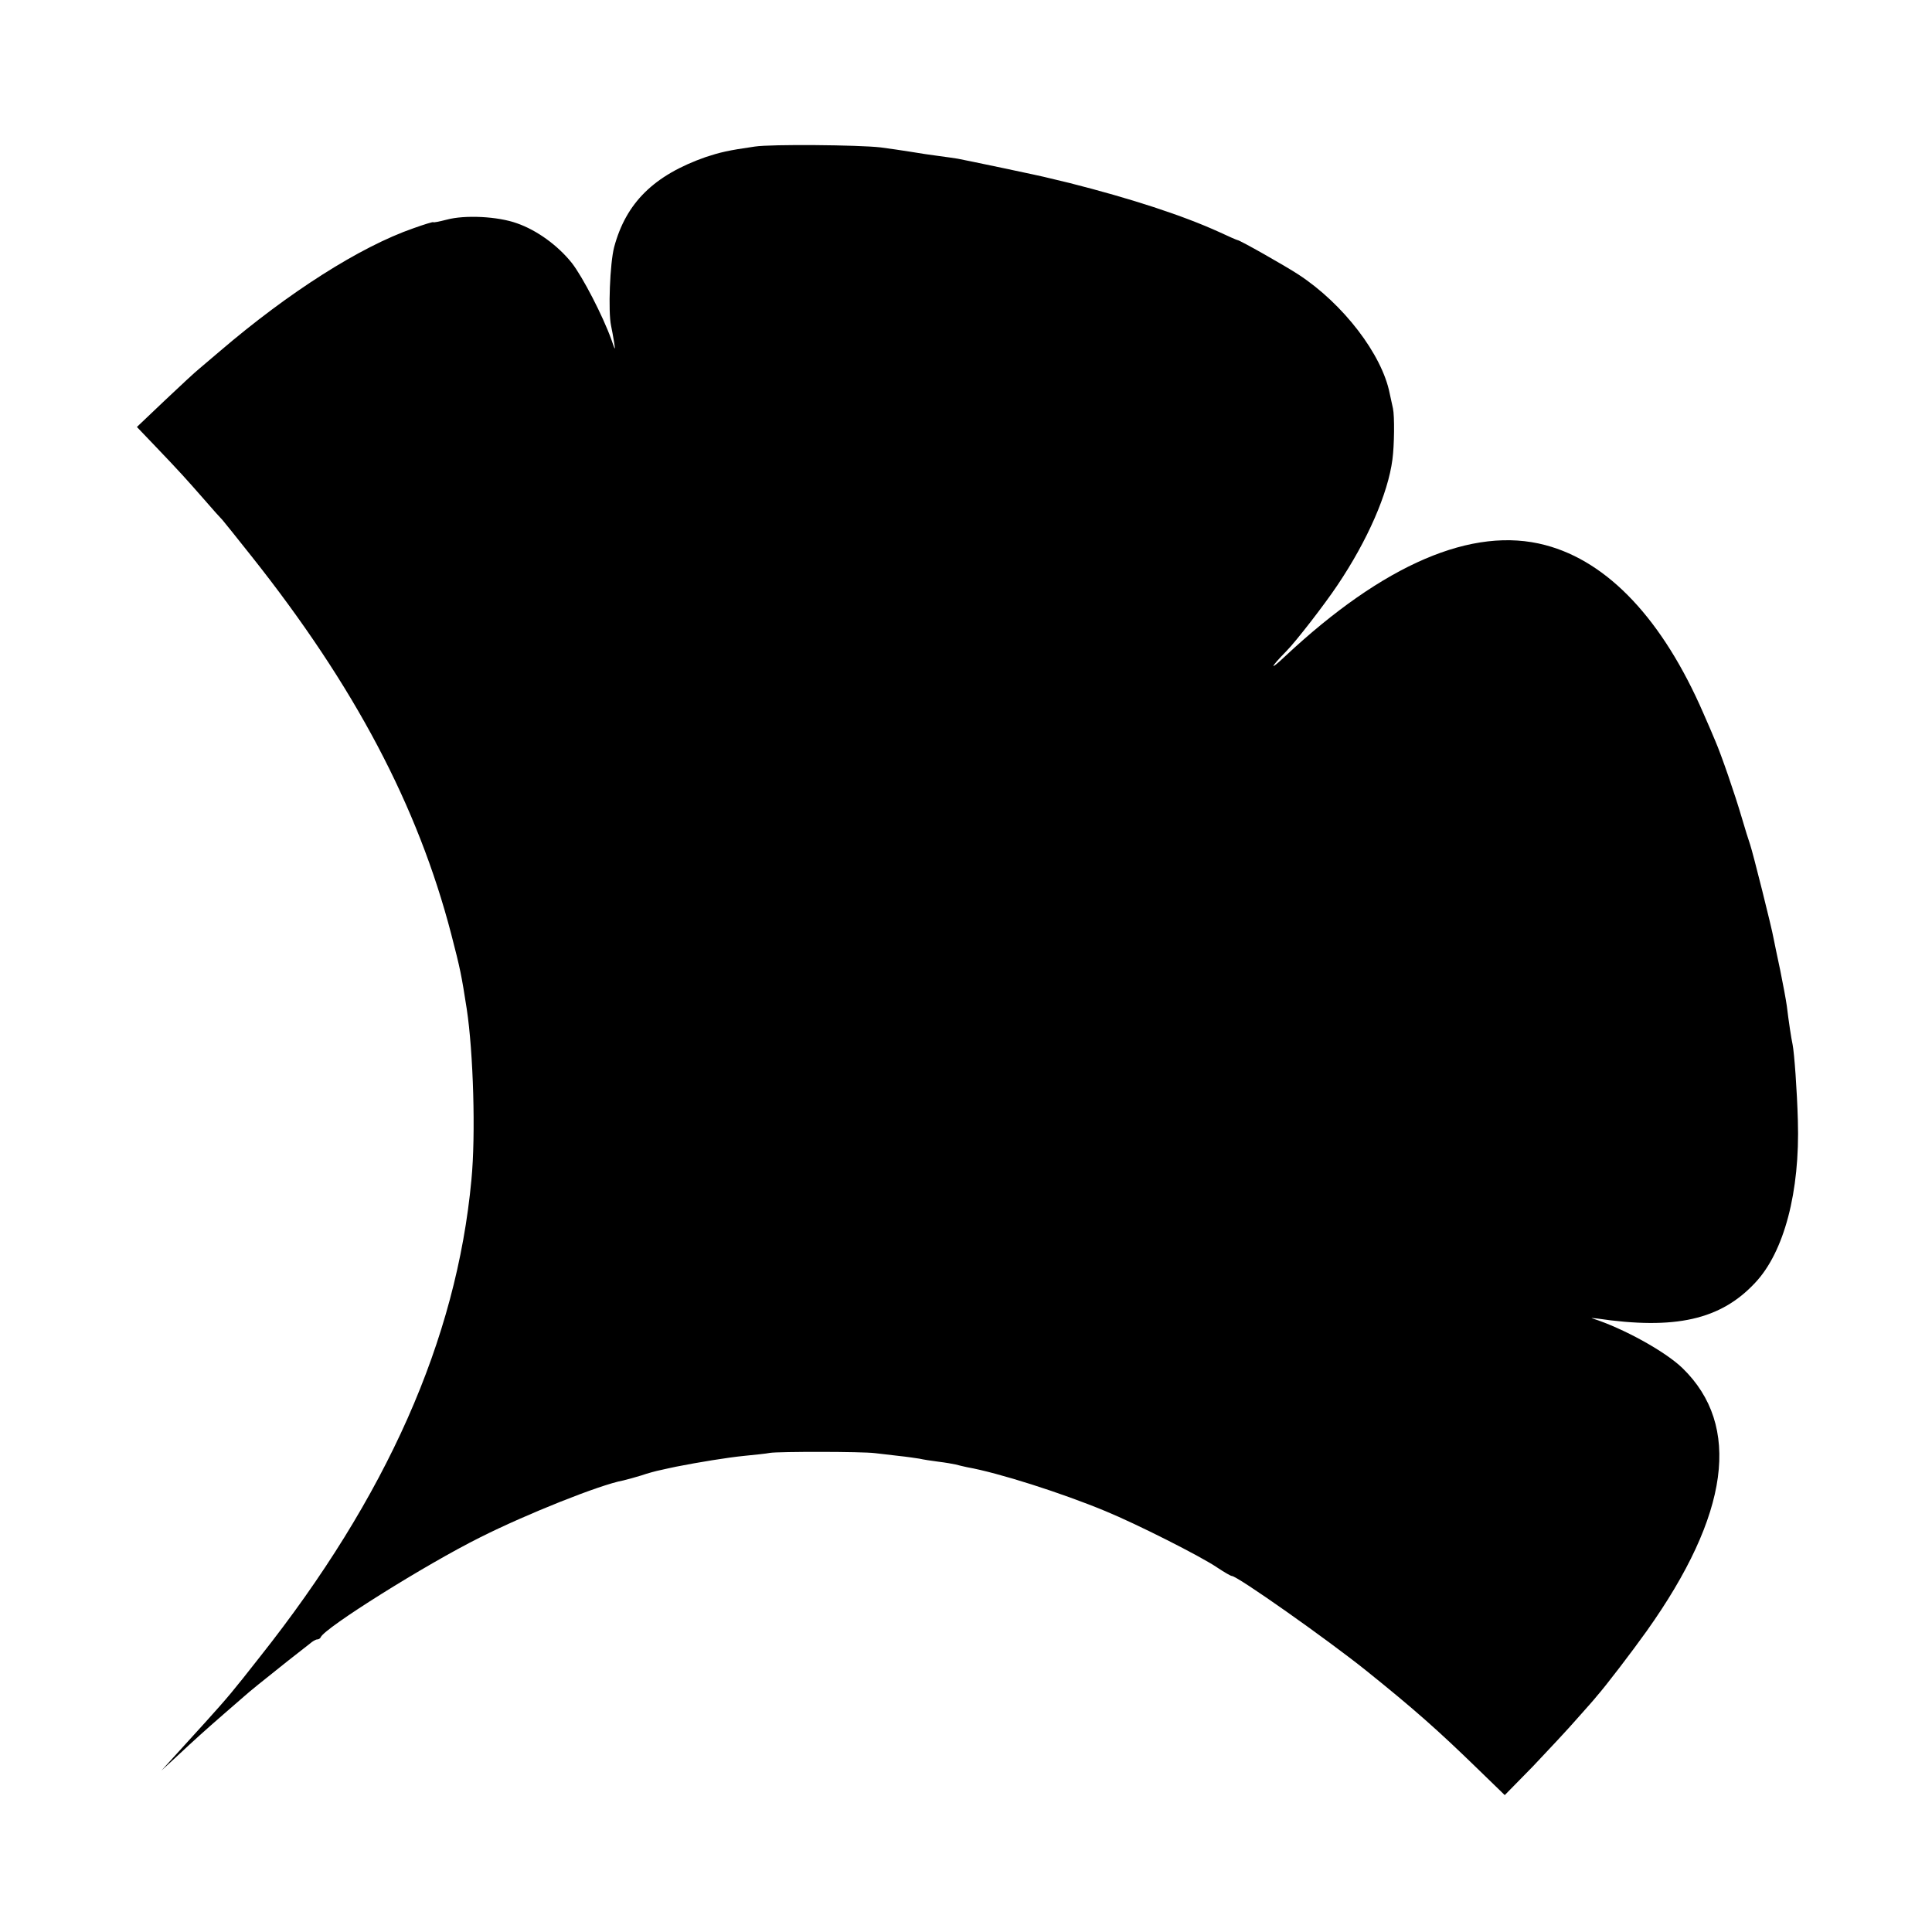
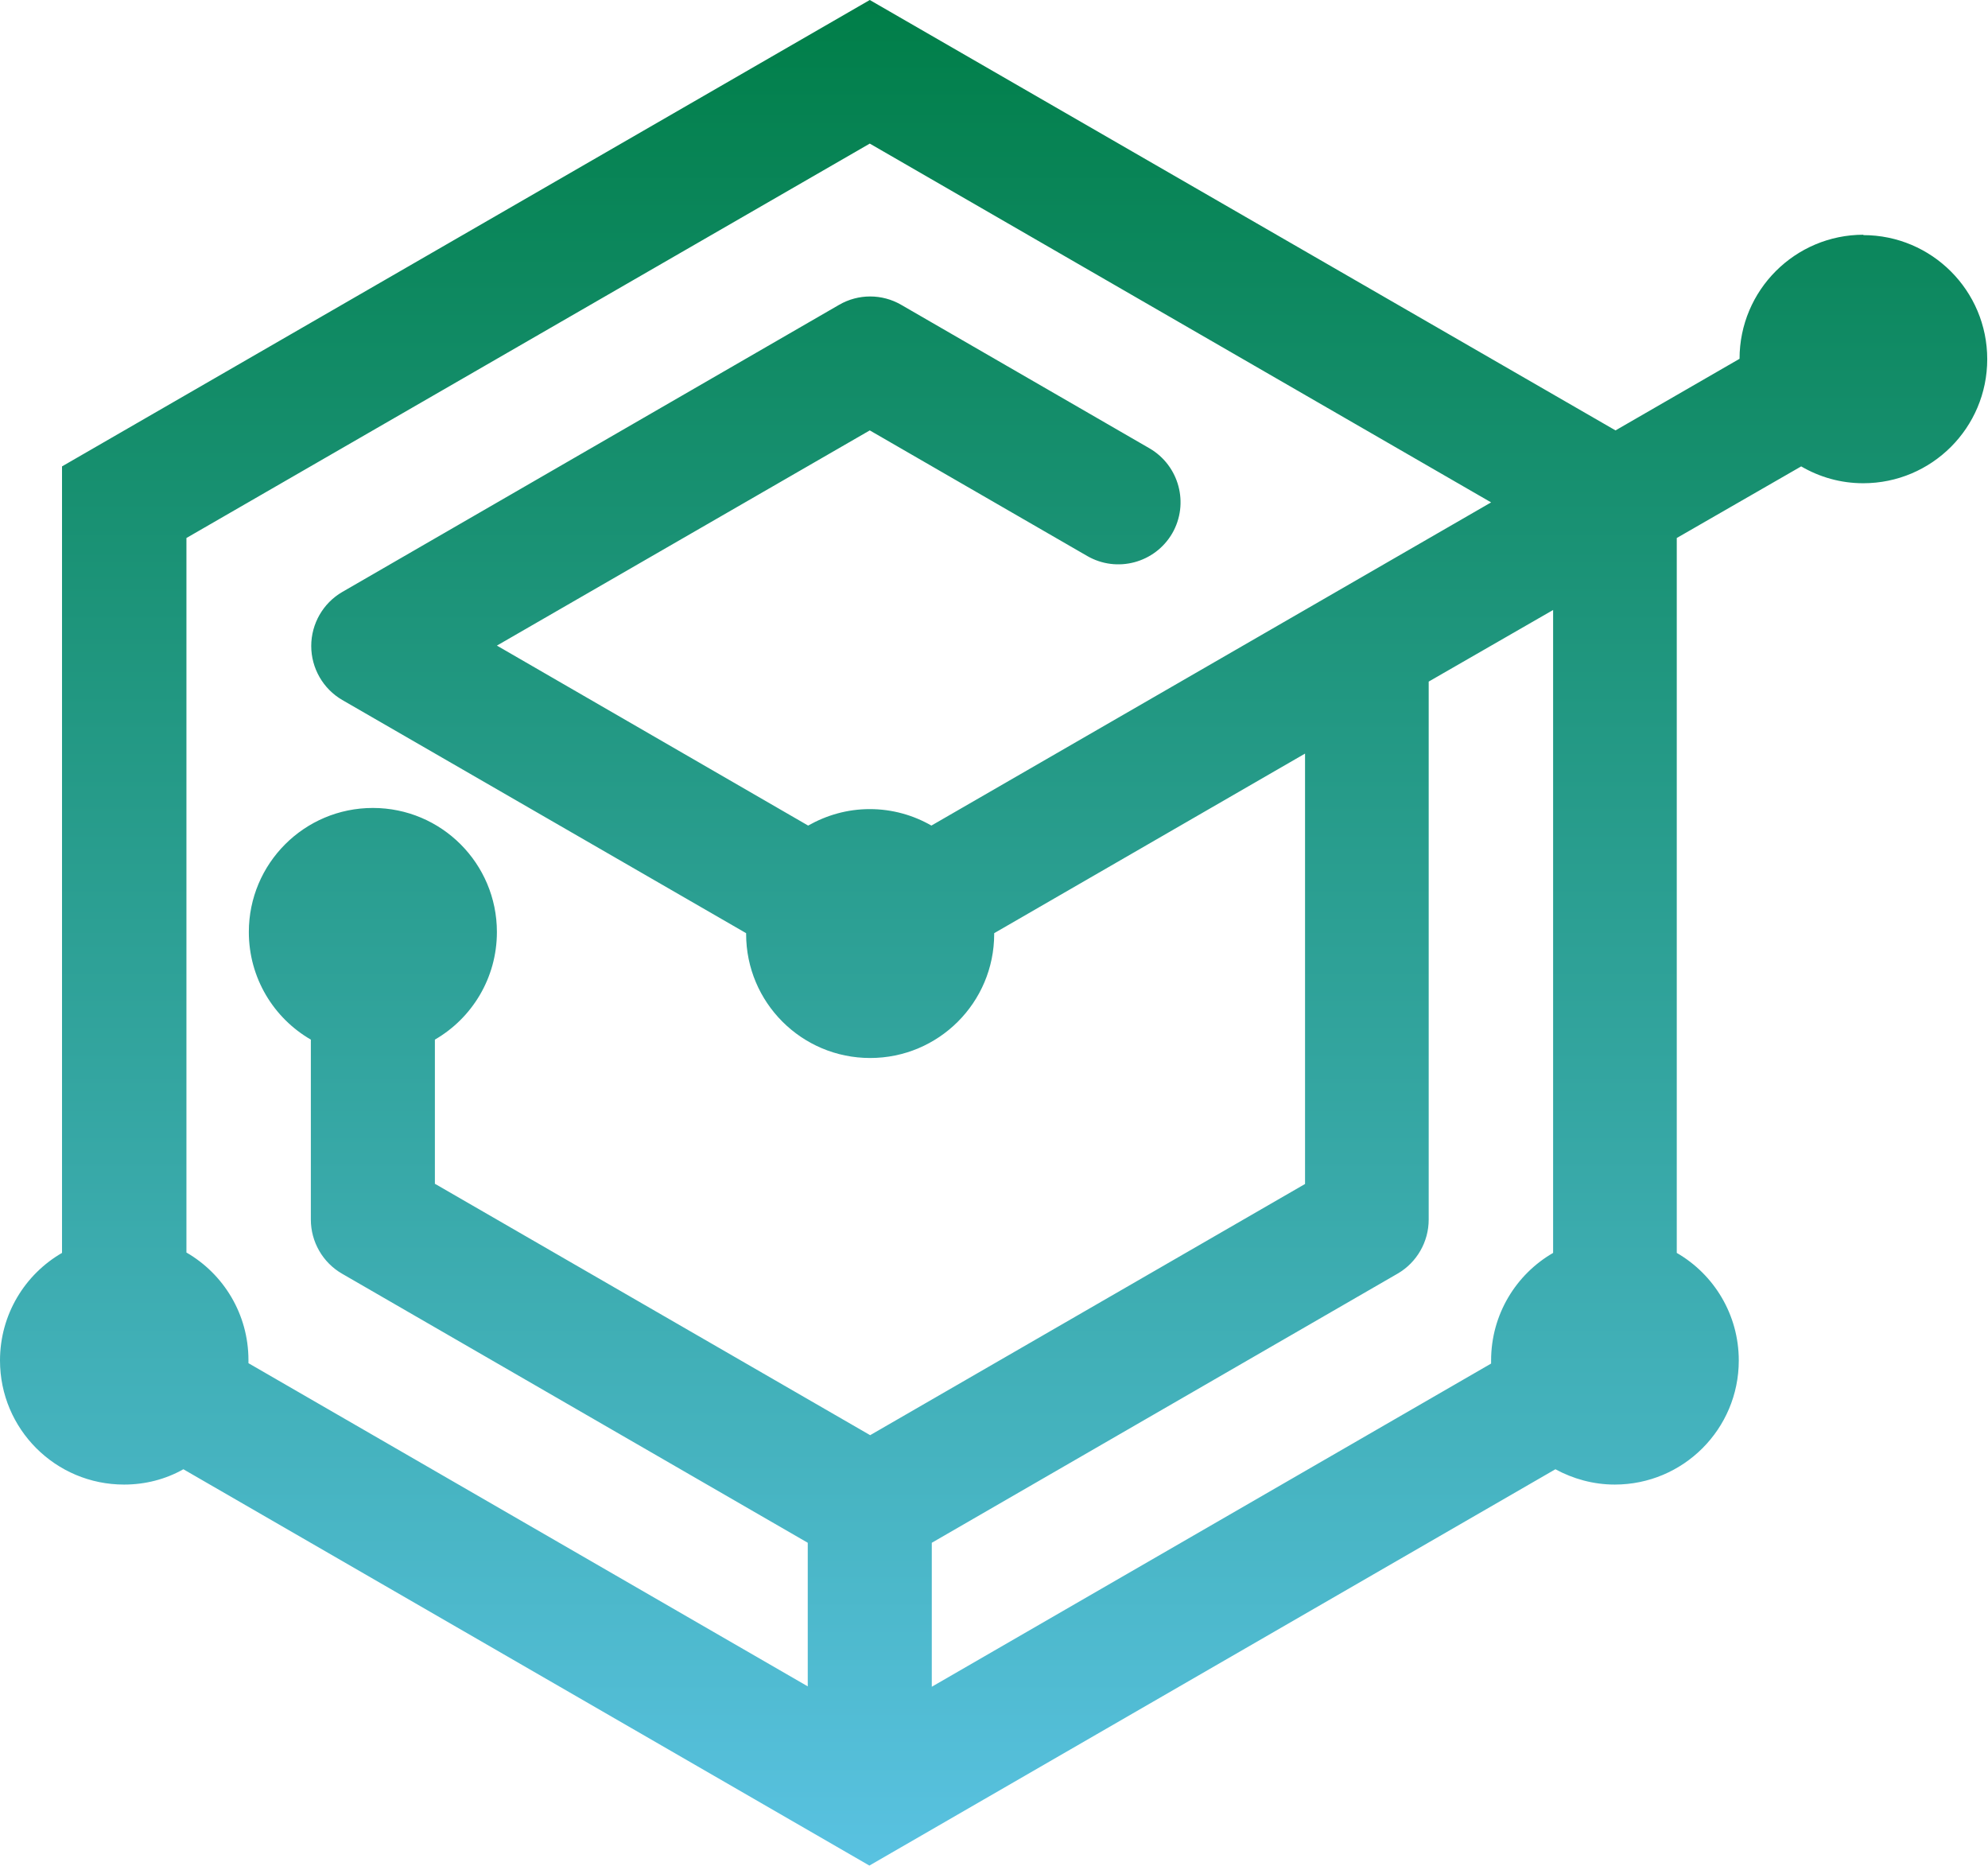
- <svg xmlns="http://www.w3.org/2000/svg" version="1.0" width="700pt" height="700pt" viewBox="0 0 700 700" preserveAspectRatio="xMidYMid meet">
-   <g transform="translate(0,700) scale(0.1,-0.1)" fill="#000000" stroke="none">
-     <path d="M2735 6469 c-98 -14 -126 -21 -178 -38 -188 -66 -289 -166 -332 -327 -15 -58 -22 -232 -11 -284 3 -14 8 -41 11 -60 5 -32 4 -31 -10 10 -31 86 -104 227 -143 277 -51 64 -127 119 -199 144 -69 25 -189 31 -255 13 -27 -7 -48 -11 -48 -9 0 2 -33 -8 -72 -22 -193 -67 -452 -232 -702 -446 -27 -23 -60 -51 -73 -62 -14 -11 -70 -63 -126 -116 l-101 -96 66 -69 c90 -94 114 -121 178 -194 30 -35 60 -68 66 -74 5 -6 53 -65 105 -131 374 -471 603 -905 724 -1370 33 -127 37 -148 56 -270 24 -157 33 -457 17 -620 -54 -579 -307 -1149 -767 -1729 -98 -125 -114 -144 -196 -235 -54 -59 -60 -66 -120 -132 l-40 -44 50 46 c76 71 104 96 175 158 36 31 70 61 76 66 14 13 72 60 154 125 36 28 73 57 83 65 9 8 21 15 26 15 5 0 11 3 13 8 14 34 381 264 578 362 167 84 435 191 518 206 13 3 42 11 65 18 23 8 56 17 72 20 17 4 41 9 55 12 81 16 185 33 245 39 39 4 81 8 95 11 32 5 334 5 380 -1 19 -2 58 -7 86 -10 29 -3 62 -8 75 -10 13 -3 44 -8 69 -11 25 -3 53 -8 62 -10 10 -3 29 -7 42 -10 113 -20 342 -93 501 -159 112 -46 346 -164 406 -205 24 -16 48 -30 52 -30 20 0 346 -230 487 -343 173 -139 259 -215 403 -355 l99 -96 102 104 c55 58 128 136 161 174 33 37 65 73 70 80 32 36 129 163 181 236 301 423 344 745 130 953 -63 61 -216 145 -326 180 -8 2 -1 2 15 0 284 -42 449 -5 574 129 105 111 163 330 155 588 -3 110 -13 245 -19 275 -5 23 -14 82 -21 140 -3 22 -14 81 -24 130 -11 50 -21 101 -24 115 -6 36 -75 311 -85 340 -5 14 -19 59 -31 100 -24 82 -74 227 -95 275 -7 17 -26 62 -43 100 -147 339 -345 550 -573 610 -263 70 -586 -69 -944 -404 -57 -54 -54 -41 5 19 35 35 140 171 186 240 109 162 183 332 199 455 7 51 8 158 2 185 -2 8 -7 33 -12 55 -28 141 -168 324 -330 430 -47 31 -213 125 -221 125 -2 0 -32 13 -66 29 -134 61 -322 122 -543 178 -33 8 -67 16 -75 18 -25 7 -303 65 -330 70 -14 2 -45 7 -70 10 -25 3 -70 10 -100 15 -30 5 -80 12 -110 16 -79 9 -396 12 -455 3z" />
+ <svg xmlns="http://www.w3.org/2000/svg" id="_レイヤー_2" data-name="レイヤー 2" viewBox="0 0 51.93 48.72">
+   <defs>
+     <style>
+       .cls-1 {
+         fill: url(#_名称未設定グラデーション_17);
+         stroke-width: 0px;
+       }
+     </style>
+     <linearGradient id="_名称未設定グラデーション_17" data-name="名称未設定グラデーション 17" x1="25.96" y1="48.72" x2="25.96" y2="0" gradientUnits="userSpaceOnUse">
+       <stop offset="0" stop-color="#59c2e1" />
+       <stop offset="1" stop-color="#007e48" />
+     </linearGradient>
+   </defs>
+   <g id="_レイヤー_1-2" data-name="レイヤー 1">
+     <path class="cls-1" d="m48.68,6.13c-1.79,0-3.24,1.45-3.24,3.24l-3.24,1.87L22.72,0,1.62,12.18v20.54c-.97.56-1.62,1.61-1.62,2.81,0,1.79,1.45,3.24,3.24,3.24.56,0,1.09-.14,1.55-.4l17.92,10.35,17.92-10.35c.46.25.99.4,1.55.4,1.79,0,3.24-1.45,3.24-3.24,0-1.2-.65-2.25-1.62-2.81V14.05l3.25-1.87c.48.28,1.03.44,1.62.44,1.79,0,3.24-1.45,3.24-3.24s-1.45-3.24-3.24-3.24ZM11.36,30.92v-3.77c.97-.56,1.62-1.61,1.62-2.81,0-1.79-1.45-3.24-3.24-3.24s-3.24,1.45-3.24,3.24c0,1.2.65,2.25,1.62,2.81v4.7c0,.58.31,1.12.81,1.41l12.17,7.03v3.75l-14.61-8.44s0-.05,0-.08c0-1.2-.65-2.25-1.62-2.81V14.05L22.72,3.75l16.23,9.37-14.62,8.44c-.47-.27-1.02-.43-1.61-.43s-1.13.16-1.61.43l-8.13-4.7,9.74-5.62,5.68,3.28c.78.45,1.77.18,2.22-.59.45-.78.18-1.77-.59-2.22l-6.49-3.75c-.5-.29-1.12-.29-1.62,0l-12.98,7.5c-.5.29-.81.83-.81,1.41s.31,1.12.81,1.41l10.55,6.09s0,.01,0,.02c0,1.79,1.45,3.24,3.24,3.24s3.24-1.45,3.24-3.24c0,0,0-.01,0-.02l8.12-4.69v11.24l-11.36,6.56-11.36-6.56Zm12.98,9.37l12.17-7.03c.5-.29.81-.83.81-1.41v-14.05l3.25-1.87v16.79c-.97.56-1.62,1.61-1.62,2.81,0,.03,0,.05,0,.08l-14.61,8.44v-3.75Z" />
  </g>
</svg>
